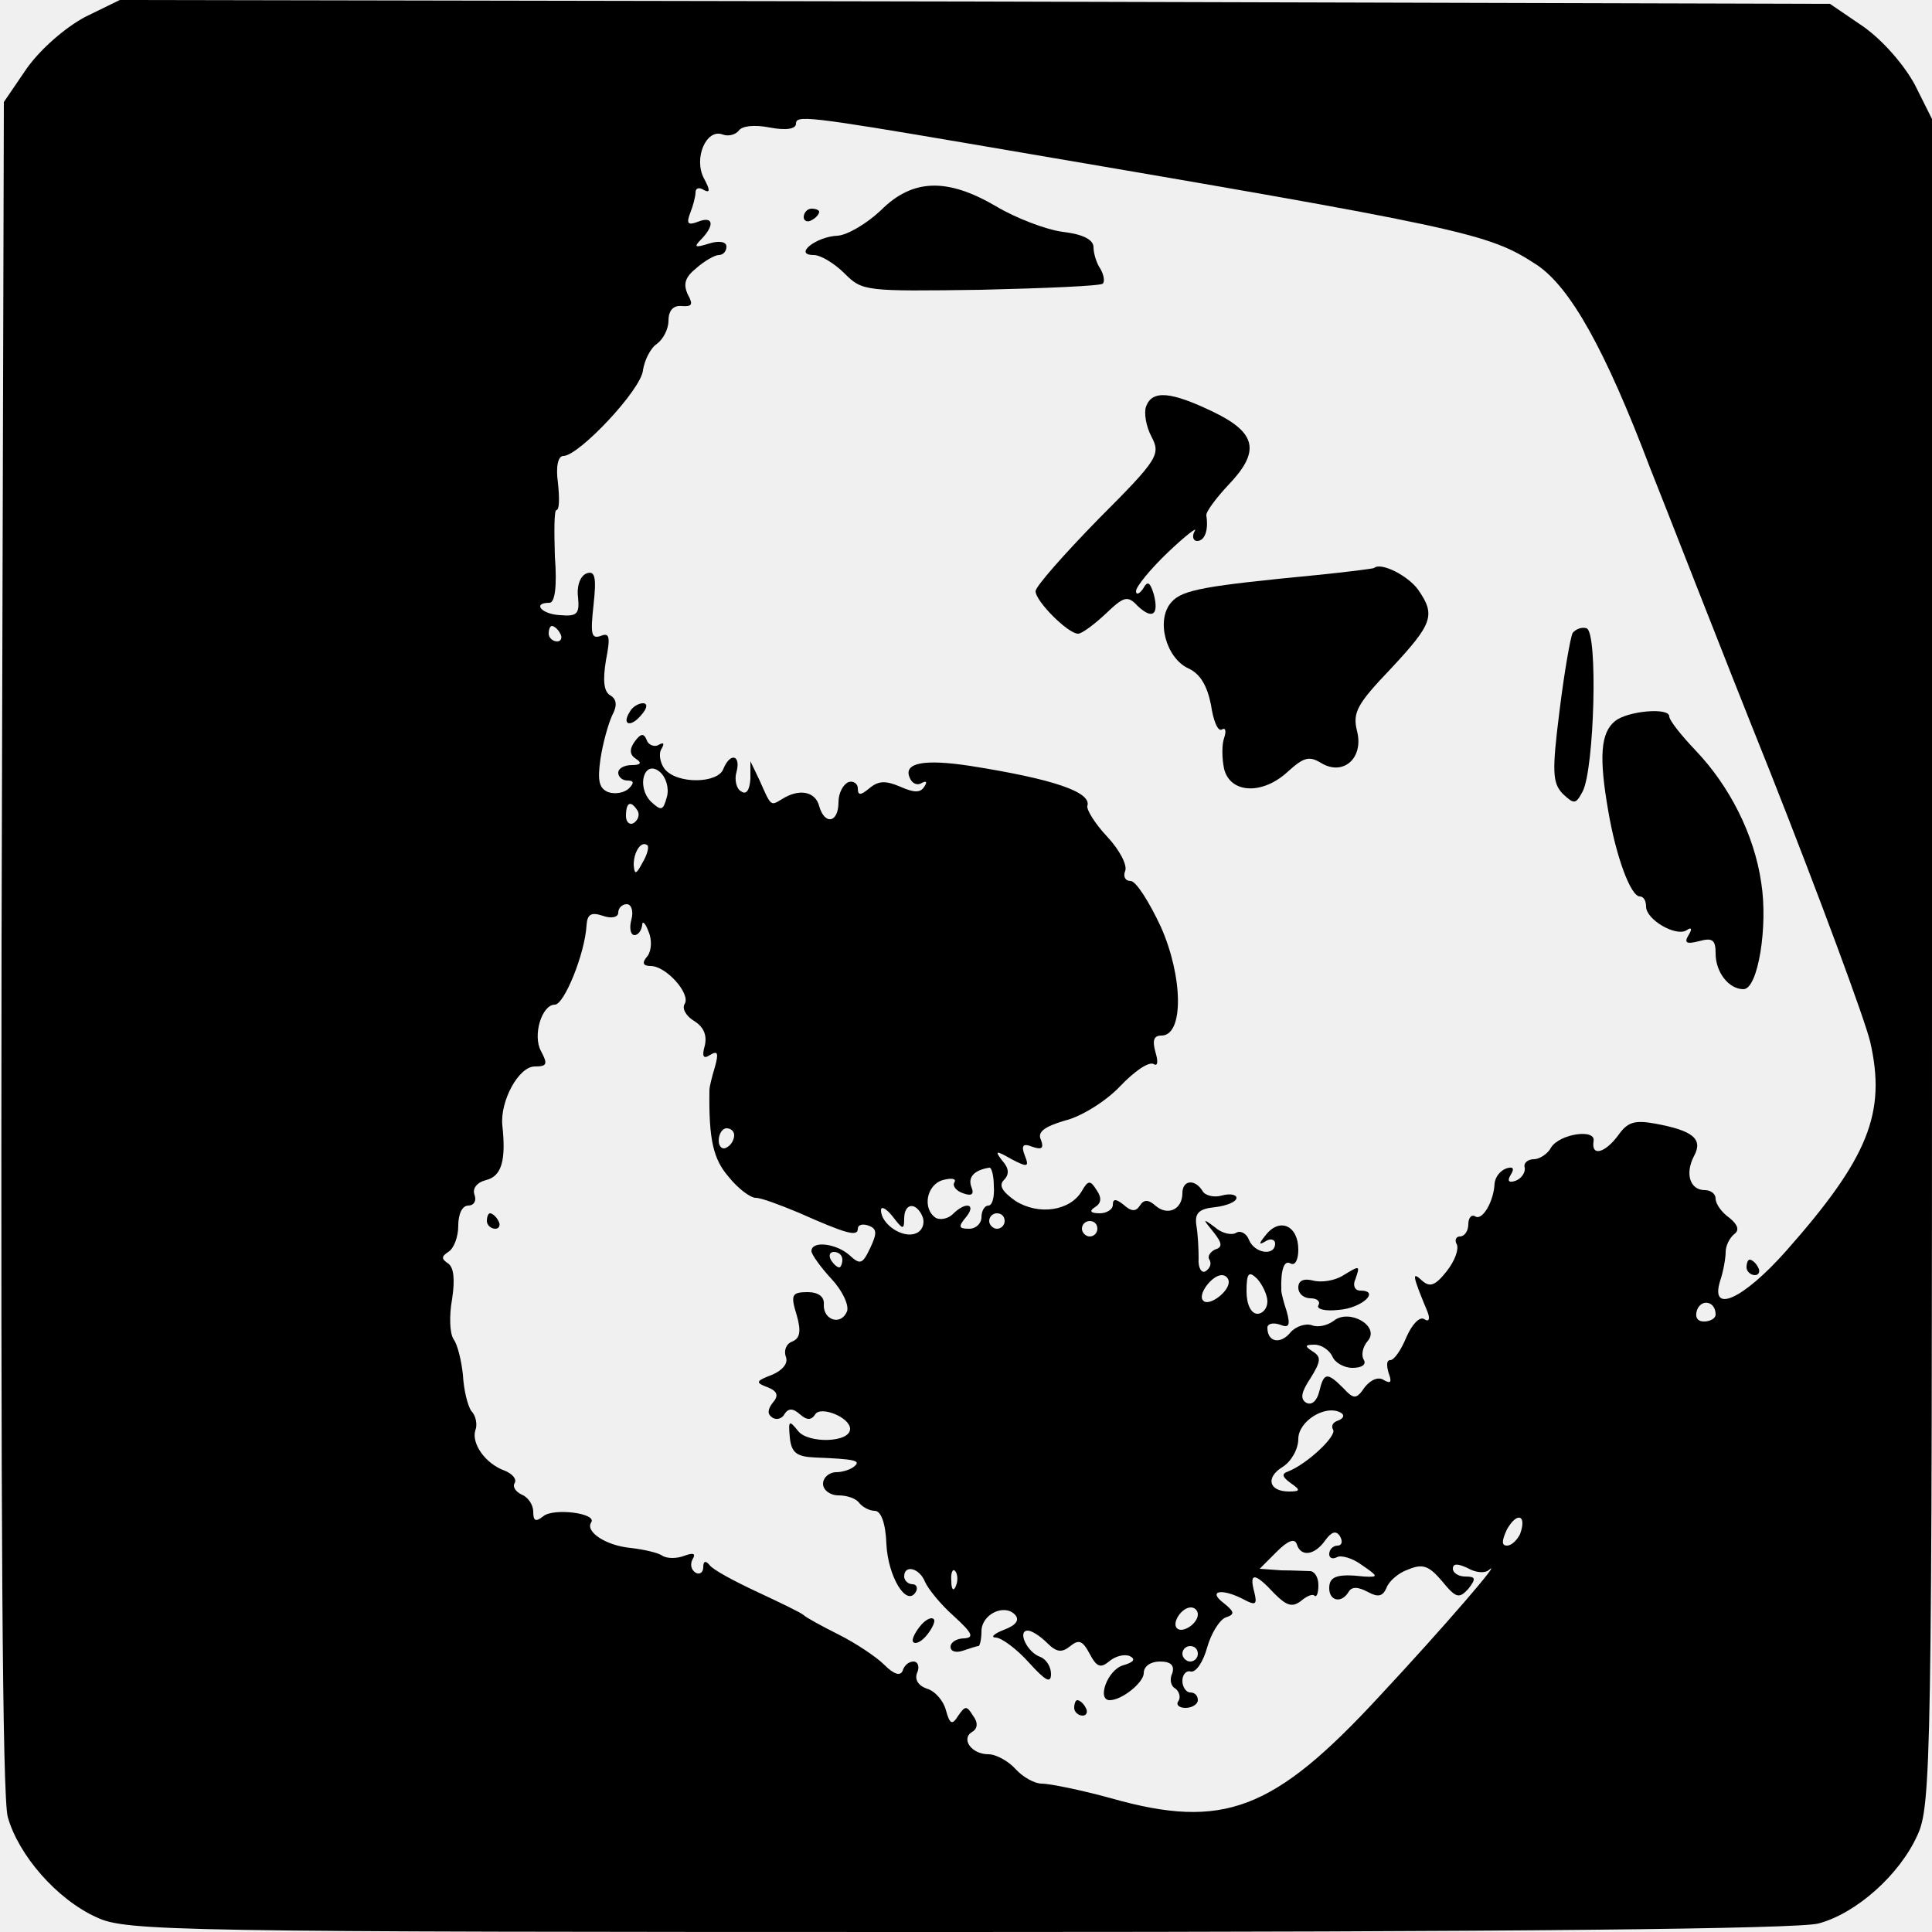
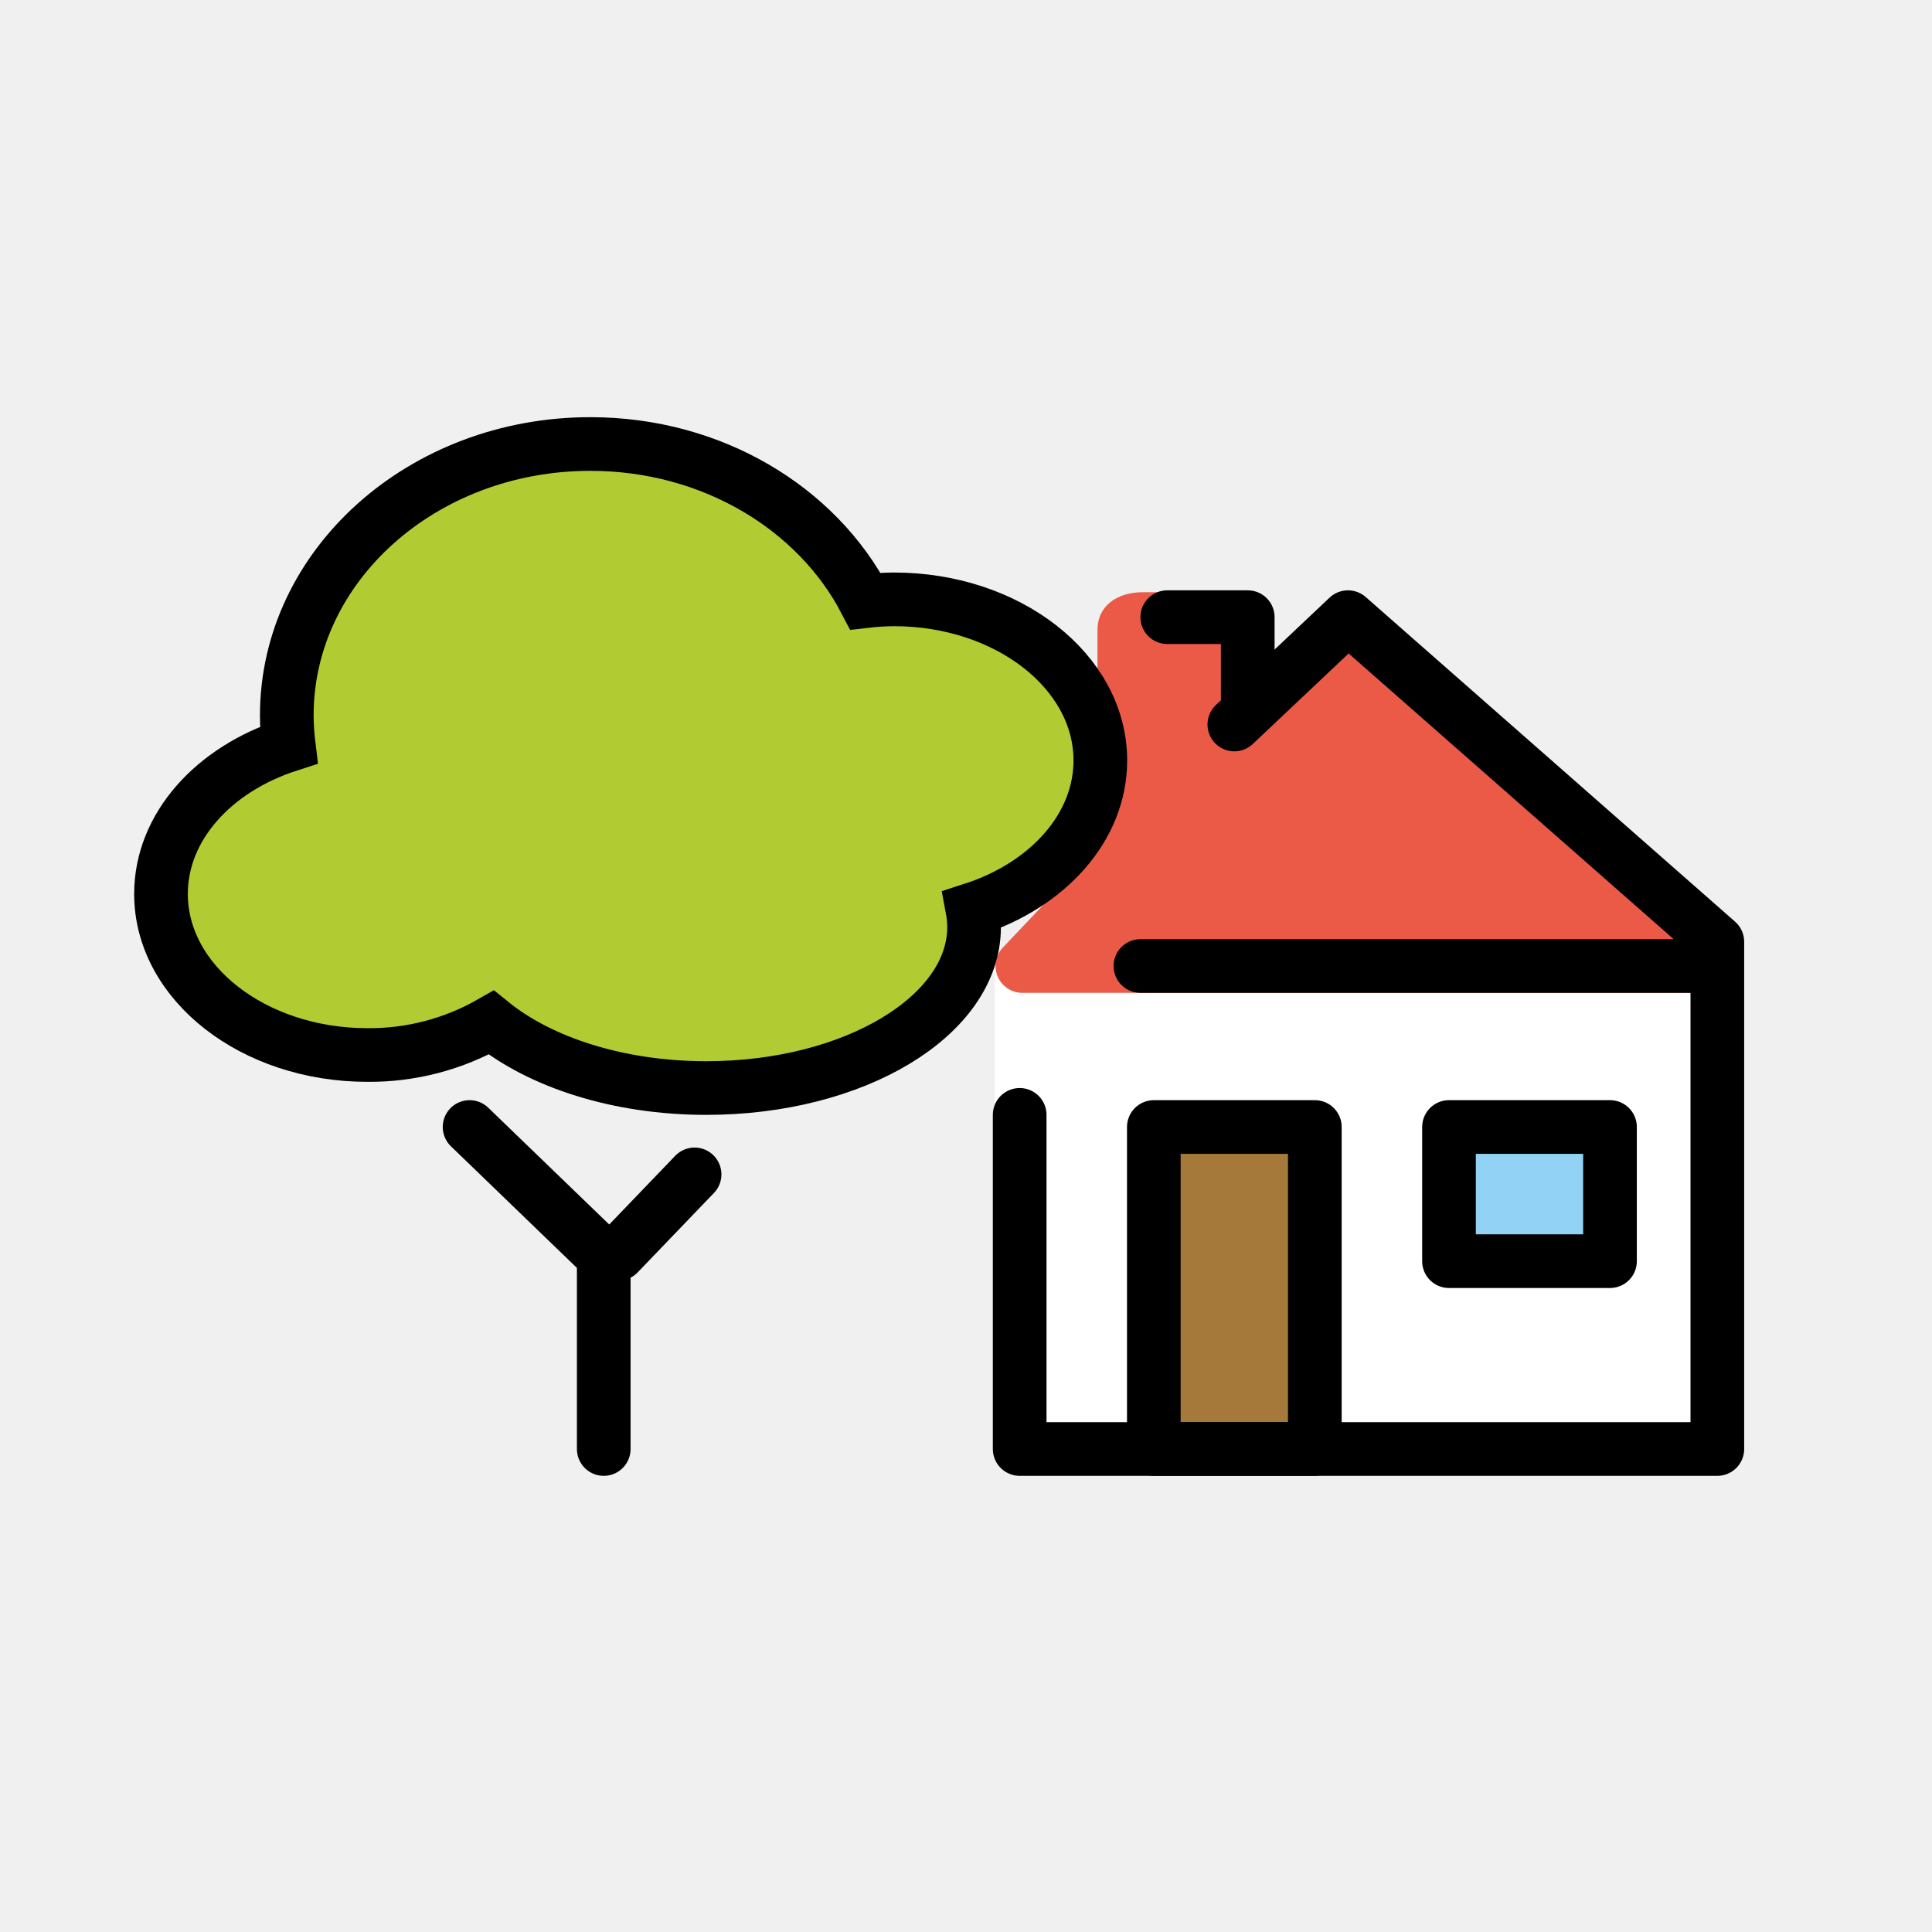
- <svg xmlns="http://www.w3.org/2000/svg" version="1.0" width="250pt" height="250pt" viewBox="0 0 250 250" preserveAspectRatio="xMidYMid meet">
-   <g transform="translate(0,250) scale(0.1,-0.1)" fill="#000000" stroke="none">
-     <path d="M110 2478 c-26 -14 -57 -41 -75 -66 l-30 -44 -3 -1090 c-1 -744 1 -1102 8 -1129 14 -50 64 -107 115 -130 38 -18 97 -19 1115 -19 720 0 1087 4 1113 11 49 13 105 63 128 114 18 38 19 97 19 1130 l0 1091 -22 44 c-14 26 -41 57 -66 75 l-44 30 -1106 3 -1107 2 -45 -22z m1145 -164 c646 -110 670 -115 734 -157 43 -29 88 -109 146 -262 22 -55 91 -233 156 -395 64 -162 122 -319 129 -348 21 -92 -2 -150 -109 -271 -56 -63 -99 -82 -85 -38 4 12 7 29 7 37 0 8 5 18 11 23 7 5 5 12 -6 21 -10 7 -18 18 -18 25 0 6 -6 11 -14 11 -19 0 -26 21 -14 44 12 22 -1 33 -50 42 -27 5 -36 2 -48 -15 -17 -23 -35 -28 -32 -8 4 17 -44 10 -55 -8 -4 -8 -15 -15 -22 -15 -8 0 -14 -5 -12 -11 1 -6 -4 -14 -12 -17 -9 -3 -11 0 -6 8 5 8 3 11 -6 8 -8 -3 -14 -11 -15 -19 -1 -24 -16 -49 -25 -43 -5 3 -9 -2 -9 -10 0 -9 -5 -16 -11 -16 -5 0 -7 -5 -4 -10 3 -6 -2 -21 -13 -35 -15 -19 -22 -21 -32 -12 -13 12 -13 8 7 -40 4 -10 2 -14 -4 -10 -6 4 -16 -7 -23 -23 -7 -17 -16 -30 -21 -30 -5 0 -5 -7 -2 -17 4 -11 3 -14 -6 -9 -7 5 -17 1 -25 -9 -11 -16 -14 -16 -28 -1 -21 21 -25 20 -31 -5 -3 -12 -10 -18 -17 -14 -8 5 -6 14 6 32 13 21 14 27 3 34 -11 7 -11 9 2 9 9 0 19 -7 23 -15 3 -8 15 -15 26 -15 12 0 18 4 15 10 -4 6 -2 17 5 25 16 19 -24 42 -44 26 -8 -6 -20 -9 -28 -6 -8 3 -21 -1 -28 -9 -13 -16 -30 -13 -30 6 0 5 7 7 16 4 12 -5 14 -1 9 17 -4 12 -7 24 -7 27 -1 28 4 40 12 35 6 -3 10 5 10 18 0 31 -24 42 -42 19 -9 -11 -10 -14 0 -8 6 4 12 2 12 -3 0 -17 -27 -13 -34 5 -3 8 -11 12 -16 9 -6 -4 -19 -1 -28 7 -16 12 -16 11 -2 -6 12 -15 12 -20 2 -23 -6 -3 -10 -9 -7 -13 3 -5 1 -11 -5 -15 -5 -3 -10 4 -9 17 0 13 -1 32 -3 43 -2 15 3 21 25 23 15 2 27 7 27 12 0 4 -8 6 -19 3 -10 -3 -22 0 -25 6 -10 16 -26 14 -26 -3 0 -21 -19 -30 -35 -16 -9 8 -15 8 -20 0 -5 -8 -11 -8 -21 1 -10 8 -14 8 -14 0 0 -6 -8 -11 -17 -11 -12 0 -14 3 -6 8 8 5 9 12 2 22 -8 13 -11 13 -19 -1 -15 -26 -56 -32 -86 -13 -17 12 -22 20 -15 27 7 7 7 15 -2 25 -10 13 -9 14 12 2 21 -11 23 -10 17 5 -5 13 -2 16 10 11 12 -4 15 -2 11 9 -5 10 4 17 31 25 21 5 53 25 71 44 19 20 38 33 44 29 5 -3 6 3 2 16 -4 15 -2 21 8 21 29 0 28 76 -1 141 -15 32 -32 59 -39 59 -7 0 -10 6 -7 13 3 8 -8 28 -23 44 -16 17 -27 35 -26 40 6 18 -44 35 -152 52 -59 9 -86 4 -78 -15 3 -8 10 -11 16 -7 6 3 7 1 3 -5 -5 -8 -13 -8 -31 0 -19 8 -28 8 -40 -2 -11 -9 -15 -10 -15 0 0 6 -6 10 -12 8 -7 -3 -13 -14 -13 -26 0 -27 -18 -30 -25 -5 -5 19 -26 23 -48 9 -15 -9 -14 -10 -29 24 l-12 25 0 -23 c-1 -14 -5 -21 -12 -16 -6 3 -9 15 -6 25 6 22 -8 26 -17 4 -7 -19 -60 -20 -76 0 -6 8 -8 20 -4 26 4 7 3 9 -4 5 -5 -3 -13 0 -15 6 -4 10 -8 9 -16 -2 -7 -10 -6 -17 2 -22 8 -5 6 -8 -5 -8 -10 0 -18 -4 -18 -10 0 -5 5 -10 12 -10 8 0 9 -3 2 -10 -6 -6 -18 -8 -27 -5 -12 5 -14 15 -10 43 3 20 10 45 15 56 7 13 6 21 -2 26 -9 5 -10 20 -6 45 6 31 5 37 -7 32 -12 -4 -13 3 -9 40 4 36 2 45 -9 41 -8 -3 -13 -16 -11 -31 2 -21 -1 -25 -23 -23 -24 1 -37 16 -14 16 7 0 10 21 7 60 -1 33 -1 60 2 60 4 0 4 16 2 35 -3 21 0 35 7 35 20 0 101 86 103 111 2 13 10 29 18 34 8 6 15 19 15 30 0 13 6 20 17 19 14 -1 15 2 8 15 -6 13 -4 22 11 34 10 9 24 17 29 17 6 0 10 5 10 11 0 6 -9 8 -22 4 -19 -6 -21 -5 -10 6 17 18 15 30 -5 22 -13 -5 -15 -2 -10 11 4 10 7 22 7 27 0 6 5 7 11 3 8 -4 8 0 0 15 -14 26 3 65 24 57 8 -3 17 0 21 5 4 6 20 8 40 4 21 -4 34 -2 34 5 0 11 14 10 225 -26z m-530 -634 c3 -5 1 -10 -4 -10 -6 0 -11 5 -11 10 0 6 2 10 4 10 3 0 8 -4 11 -10z m138 -211 c-5 -18 -7 -19 -21 -6 -19 20 -8 55 12 38 8 -7 12 -21 9 -32z m-38 -18 c3 -5 1 -12 -5 -16 -5 -3 -10 1 -10 9 0 18 6 21 15 7z m6 -68 c-8 -15 -10 -15 -11 -2 0 17 10 32 18 25 2 -3 -1 -13 -7 -23z m-14 -73 c-3 -11 -1 -20 4 -20 5 0 9 6 10 13 0 6 4 3 8 -8 5 -11 4 -25 -1 -32 -8 -9 -6 -13 4 -13 20 0 52 -36 44 -49 -4 -6 2 -16 12 -22 13 -8 17 -19 14 -32 -4 -14 -2 -18 7 -12 10 6 11 2 6 -16 -4 -13 -7 -26 -7 -29 -1 -65 5 -90 25 -113 12 -15 28 -27 35 -27 7 0 31 -9 55 -19 61 -27 77 -32 77 -21 0 5 6 7 14 4 11 -4 11 -10 2 -29 -10 -21 -13 -22 -27 -9 -17 15 -49 19 -49 5 0 -4 12 -21 26 -36 14 -15 23 -34 20 -42 -8 -19 -31 -11 -30 9 1 10 -7 16 -21 16 -21 0 -22 -4 -14 -30 6 -21 4 -30 -6 -34 -8 -3 -11 -12 -8 -20 3 -8 -4 -17 -18 -23 -21 -8 -22 -10 -6 -16 13 -5 15 -11 7 -20 -7 -9 -7 -15 -1 -19 5 -4 13 -2 16 4 5 8 11 8 20 0 9 -8 15 -8 20 0 7 11 45 -4 45 -19 0 -18 -54 -19 -67 -3 -12 15 -13 14 -11 -8 2 -20 9 -25 33 -26 51 -2 59 -4 51 -11 -4 -4 -15 -8 -24 -8 -9 0 -17 -7 -17 -15 0 -8 9 -15 20 -15 11 0 23 -4 27 -10 4 -5 13 -10 20 -10 8 0 14 -16 15 -43 2 -42 26 -82 38 -62 3 5 1 10 -4 10 -6 0 -11 5 -11 10 0 16 20 11 27 -7 4 -9 20 -29 37 -44 24 -22 27 -28 14 -29 -10 0 -18 -5 -18 -11 0 -6 7 -8 16 -5 9 3 18 6 20 6 2 0 4 9 4 19 0 22 29 36 43 22 7 -7 2 -14 -14 -20 -13 -5 -18 -10 -10 -10 8 -1 27 -15 43 -33 21 -23 28 -27 28 -14 0 9 -6 19 -14 22 -17 6 -30 34 -16 34 5 0 16 -7 25 -16 12 -12 19 -13 30 -4 11 9 16 7 25 -10 9 -17 14 -19 25 -10 8 7 20 10 27 7 8 -4 5 -8 -9 -12 -20 -6 -34 -45 -17 -45 16 0 44 23 44 35 0 9 9 15 21 15 14 0 19 -5 16 -15 -4 -8 -2 -17 4 -20 5 -4 7 -11 4 -16 -4 -5 1 -9 9 -9 9 0 16 5 16 10 0 6 -4 10 -10 10 -5 0 -10 7 -10 15 0 8 5 14 11 12 7 -1 16 13 21 31 5 18 16 36 24 39 12 4 12 7 -3 19 -21 16 -1 19 27 4 15 -8 17 -6 13 10 -7 26 1 25 26 -2 16 -16 23 -18 34 -10 8 7 16 10 18 7 3 -2 5 4 5 14 0 10 -5 18 -11 18 -5 0 -22 1 -37 1 l-28 2 22 22 c14 14 23 18 26 10 5 -17 23 -15 37 5 8 11 14 13 19 5 4 -7 2 -12 -3 -12 -6 0 -11 -5 -11 -11 0 -5 4 -7 10 -4 5 3 20 -1 32 -10 22 -15 22 -16 3 -15 -35 4 -45 0 -45 -15 0 -17 16 -20 25 -5 4 7 12 7 25 0 13 -7 19 -6 24 5 3 9 16 20 28 24 19 8 27 5 44 -15 18 -22 22 -23 34 -10 10 13 10 16 -4 16 -9 0 -16 5 -16 10 0 7 6 7 19 1 10 -6 22 -7 27 -3 22 19 -58 -74 -142 -164 -136 -147 -201 -172 -346 -131 -40 11 -80 19 -90 19 -9 0 -24 8 -34 19 -9 10 -25 19 -35 19 -22 0 -36 20 -21 29 7 4 8 12 1 21 -8 13 -10 13 -19 0 -8 -13 -11 -11 -16 7 -3 12 -14 25 -25 28 -11 4 -16 12 -12 21 3 7 1 14 -5 14 -6 0 -12 -5 -14 -12 -3 -7 -11 -5 -24 8 -10 10 -37 28 -59 39 -22 11 -42 22 -45 25 -3 3 -30 16 -60 30 -30 14 -58 29 -62 35 -5 6 -8 5 -8 -3 0 -7 -5 -10 -10 -7 -6 4 -7 11 -4 17 5 8 1 9 -10 5 -10 -4 -23 -4 -29 0 -6 4 -24 8 -41 10 -32 3 -59 21 -51 33 8 12 -49 19 -62 8 -10 -8 -13 -6 -13 6 0 9 -7 19 -15 22 -8 4 -12 10 -9 15 3 5 -3 12 -13 16 -25 9 -43 35 -38 52 3 7 1 19 -5 25 -5 7 -10 28 -11 47 -2 19 -7 39 -12 46 -5 7 -6 30 -2 52 4 26 2 41 -5 46 -9 6 -9 9 0 15 7 4 13 19 13 34 0 15 5 26 13 26 7 0 11 6 8 14 -3 8 3 16 15 19 20 5 26 25 21 71 -3 31 21 76 42 76 16 0 17 3 8 20 -11 20 1 60 18 60 12 0 39 66 41 103 1 14 6 17 21 12 11 -4 20 -2 20 4 0 6 5 11 11 11 6 0 9 -9 6 -20z m133 -279 c0 -6 -4 -13 -10 -16 -5 -3 -10 1 -10 9 0 9 5 16 10 16 6 0 10 -4 10 -9z m336 -66 c1 -14 -2 -25 -7 -25 -5 0 -9 -7 -9 -15 0 -8 -7 -15 -16 -15 -14 0 -14 3 -4 15 14 17 0 21 -17 4 -6 -6 -16 -8 -22 -5 -18 12 -12 43 9 49 11 3 18 2 15 -3 -3 -4 2 -11 11 -14 11 -4 15 -2 11 8 -5 13 4 22 23 25 3 1 6 -10 6 -24z m-116 -42 c0 21 16 22 24 2 3 -9 -1 -18 -9 -21 -17 -7 -45 12 -45 30 0 6 7 2 15 -8 13 -17 15 -18 15 -3z m130 -3 c0 -5 -4 -10 -10 -10 -5 0 -10 5 -10 10 0 6 5 10 10 10 6 0 10 -4 10 -10z m120 -10 c0 -5 -4 -10 -10 -10 -5 0 -10 5 -10 10 0 6 5 10 10 10 6 0 10 -4 10 -10z m-330 -40 c0 -5 -2 -10 -4 -10 -3 0 -8 5 -11 10 -3 6 -1 10 4 10 6 0 11 -4 11 -10z m550 -54 c0 -9 -6 -16 -13 -16 -8 0 -14 12 -14 29 0 24 3 27 14 16 7 -8 13 -21 13 -29z m-50 25 c0 -13 -26 -32 -33 -24 -8 7 11 33 24 33 5 0 9 -4 9 -9z m630 -42 c0 -5 -7 -9 -15 -9 -9 0 -12 6 -9 15 6 15 24 11 24 -6z m-488 -137 c-7 -2 -10 -7 -7 -12 5 -8 -33 -44 -58 -54 -9 -3 -8 -7 3 -15 13 -9 13 -11 -2 -11 -26 0 -31 18 -8 32 11 7 20 23 20 36 0 23 35 45 55 34 5 -3 4 -7 -3 -10z m235 -147 c-4 -8 -11 -15 -17 -15 -7 0 -7 6 0 21 13 23 26 19 17 -6z m-730 -67 c-3 -8 -6 -5 -6 6 -1 11 2 17 5 13 3 -3 4 -12 1 -19z m313 -37 c0 -12 -20 -25 -27 -18 -7 7 6 27 18 27 5 0 9 -4 9 -9z m0 -51 c0 -5 -4 -10 -10 -10 -5 0 -10 5 -10 10 0 6 5 10 10 10 6 0 10 -4 10 -10z" />
-     <path d="M1140 2228 c-18 -17 -43 -32 -56 -33 -28 -1 -58 -25 -31 -25 9 0 27 -11 40 -24 23 -23 27 -23 176 -21 84 2 155 5 158 8 3 3 1 12 -3 19 -5 7 -9 20 -9 28 0 10 -14 17 -40 20 -22 3 -61 18 -86 33 -63 37 -108 36 -149 -5z" />
-     <path d="M1040 2219 c0 -5 5 -7 10 -4 6 3 10 8 10 11 0 2 -4 4 -10 4 -5 0 -10 -5 -10 -11z" />
-     <path d="M1483 1974 c-3 -8 0 -26 7 -39 12 -23 9 -29 -68 -106 -45 -46 -82 -88 -82 -94 0 -13 42 -55 55 -55 5 0 21 12 36 26 23 22 28 24 41 10 19 -18 28 -12 21 15 -5 16 -8 18 -14 7 -5 -7 -9 -8 -9 -3 0 6 19 29 41 50 23 22 39 34 35 28 -4 -7 -2 -13 3 -13 10 0 15 14 12 33 -1 4 12 22 29 40 41 43 36 67 -20 94 -54 26 -79 29 -87 7z" />
-     <path d="M1778 1765 c-2 -1 -34 -5 -73 -9 -145 -14 -175 -19 -189 -35 -21 -23 -7 -73 22 -86 15 -7 24 -22 29 -47 3 -21 9 -35 14 -32 5 3 6 -2 3 -11 -3 -8 -3 -26 0 -40 8 -32 50 -34 83 -3 20 18 27 20 42 11 29 -18 56 6 47 41 -6 24 0 35 44 81 54 58 58 69 35 102 -13 18 -48 36 -57 28z" />
-     <path d="M2035 1681 c-3 -6 -11 -52 -17 -101 -10 -79 -9 -93 4 -107 15 -14 17 -14 26 3 15 29 20 206 5 211 -6 2 -14 -1 -18 -6z" />
-     <path d="M815 1579 c-11 -17 1 -21 15 -4 8 9 8 15 2 15 -6 0 -14 -5 -17 -11z" />
-     <path d="M2090 1567 c-19 -15 -21 -47 -9 -116 10 -59 29 -111 41 -111 5 0 8 -6 8 -13 0 -17 38 -39 52 -31 7 5 8 2 3 -6 -6 -10 -3 -12 13 -8 18 5 22 2 22 -16 0 -24 17 -46 36 -46 19 0 32 82 23 138 -9 62 -41 125 -85 171 -19 20 -34 39 -34 44 0 12 -54 7 -70 -6z" />
-     <path d="M2260 860 c0 -5 5 -10 11 -10 5 0 7 5 4 10 -3 6 -8 10 -11 10 -2 0 -4 -4 -4 -10z" />
-     <path d="M1737 849 c-10 -6 -27 -9 -38 -6 -12 3 -19 0 -19 -9 0 -8 7 -14 16 -14 8 0 13 -4 10 -9 -3 -5 9 -8 26 -6 30 2 55 25 28 25 -7 0 -10 7 -6 15 6 18 6 18 -17 4z" />
-     <path d="M630 920 c0 -5 5 -10 11 -10 5 0 7 5 4 10 -3 6 -8 10 -11 10 -2 0 -4 -4 -4 -10z" />
-     <path d="M1190 395 c-7 -9 -11 -18 -8 -20 3 -3 11 1 18 10 7 9 11 18 8 20 -3 3 -11 -1 -18 -10z" />
-     <path d="M1390 290 c0 -5 5 -10 11 -10 5 0 7 5 4 10 -3 6 -8 10 -11 10 -2 0 -4 -4 -4 -10z" />
+ <svg xmlns="http://www.w3.org/2000/svg" id="emoji" viewBox="0 0 72 72" version="1.1">
+   <g id="color">
+     <rect x="37.075" y="36.053" width="26.884" height="18.114" fill="#FFFFFF" />
+     <polygon fill="#EA5A47" stroke="#EA5A47" stroke-linecap="round" stroke-linejoin="round" stroke-miterlimit="10" stroke-width="2" points="50.235,23.2 38.1,36 63.5,36" />
+     <path fill="#EA5A47" d="M47.3,26l-6.4,6.059v-8.573c0-0.931,0.755-1.416,1.686-1.416h3.028 c0.931,0,1.686,0.485,1.686,1.416C47.3,23.486,47.3,26,47.3,26z" />
+     <rect x="43" y="42" width="6" height="12" fill="#A57939" />
+     <rect x="54" y="42" width="6" height="5" fill="#92D3F5" />
+     <path fill="#B1CC33" d="M41.006,28.339c0-3.312-3.445-6.003-7.694-6.003c-0.355,0.003-0.71,0.025-1.062,0.066 c-1.8-3.455-5.707-5.855-10.25-5.855c-6.248,0-11.312,4.529-11.312,10.114c0.001,0.369,0.025,0.738,0.07,1.104 C7.966,28.666,6,30.81,6,33.314c0,3.312,3.445,6.003,7.694,6.003c1.615,0.014,3.206-0.402,4.614-1.207 c1.818,1.477,4.726,2.438,8.015,2.438c5.511,0,9.978-2.688,9.978-6.003c-0.001-0.219-0.021-0.438-0.061-0.653 C39.036,32.99,41.006,30.845,41.006,28.339z" />
+   </g>
+   <g id="hair" />
+   <g id="skin" />
+   <g id="skin-shadow" />
+   <g id="line">
+     <polyline fill="none" stroke="#000000" stroke-linecap="round" stroke-linejoin="round" stroke-miterlimit="10" stroke-width="2" points="46,27 50.235,23 64,35.098 64,54 38,54 38,41.548" />
+     <rect x="43" y="42" width="6" height="12" fill="none" stroke="#000000" stroke-linecap="round" stroke-linejoin="round" stroke-miterlimit="10" stroke-width="2" />
+     <rect x="54" y="42" width="6" height="5" fill="none" stroke="#000000" stroke-linecap="round" stroke-linejoin="round" stroke-miterlimit="10" stroke-width="2" />
+     <polyline fill="none" stroke="#000000" stroke-linecap="round" stroke-linejoin="round" stroke-miterlimit="10" stroke-width="2" points="43.5,23 46.5,23 46.5,26" />
+     <path fill="none" stroke="#000000" stroke-miterlimit="10" stroke-width="2" d="M31.245,39.34" />
+     <polyline fill="none" stroke="#000000" stroke-linecap="round" stroke-linejoin="round" stroke-width="2" points="22.5,54 22.5,46.827 17.5,42" />
+     <line x1="23.041" x2="25.885" y1="46.727" y2="43.766" fill="none" stroke="#000000" stroke-linecap="round" stroke-linejoin="round" stroke-width="2" />
+     <path fill="none" stroke="#000000" stroke-linecap="round" stroke-miterlimit="10" stroke-width="2" d="M41.006,28.339 c0-3.312-3.445-6.003-7.694-6.003c-0.355,0.003-0.71,0.025-1.062,0.066c-1.8-3.455-5.707-5.855-10.25-5.855 c-6.248,0-11.312,4.529-11.312,10.114c0.001,0.369,0.025,0.738,0.07,1.104C7.966,28.666,6,30.81,6,33.314 c0,3.312,3.445,6.003,7.694,6.003c1.615,0.014,3.206-0.402,4.614-1.207c1.818,1.477,4.726,2.438,8.015,2.438 c5.511,0,9.978-2.688,9.978-6.003c-0.001-0.219-0.021-0.438-0.061-0.653 C39.036,32.99,41.006,30.845,41.006,28.339z" />
+     <line x1="63.5" x2="42.5" y1="36" y2="36" fill="none" stroke="#000000" stroke-linecap="round" stroke-linejoin="round" stroke-miterlimit="10" stroke-width="2" />
  </g>
</svg>
